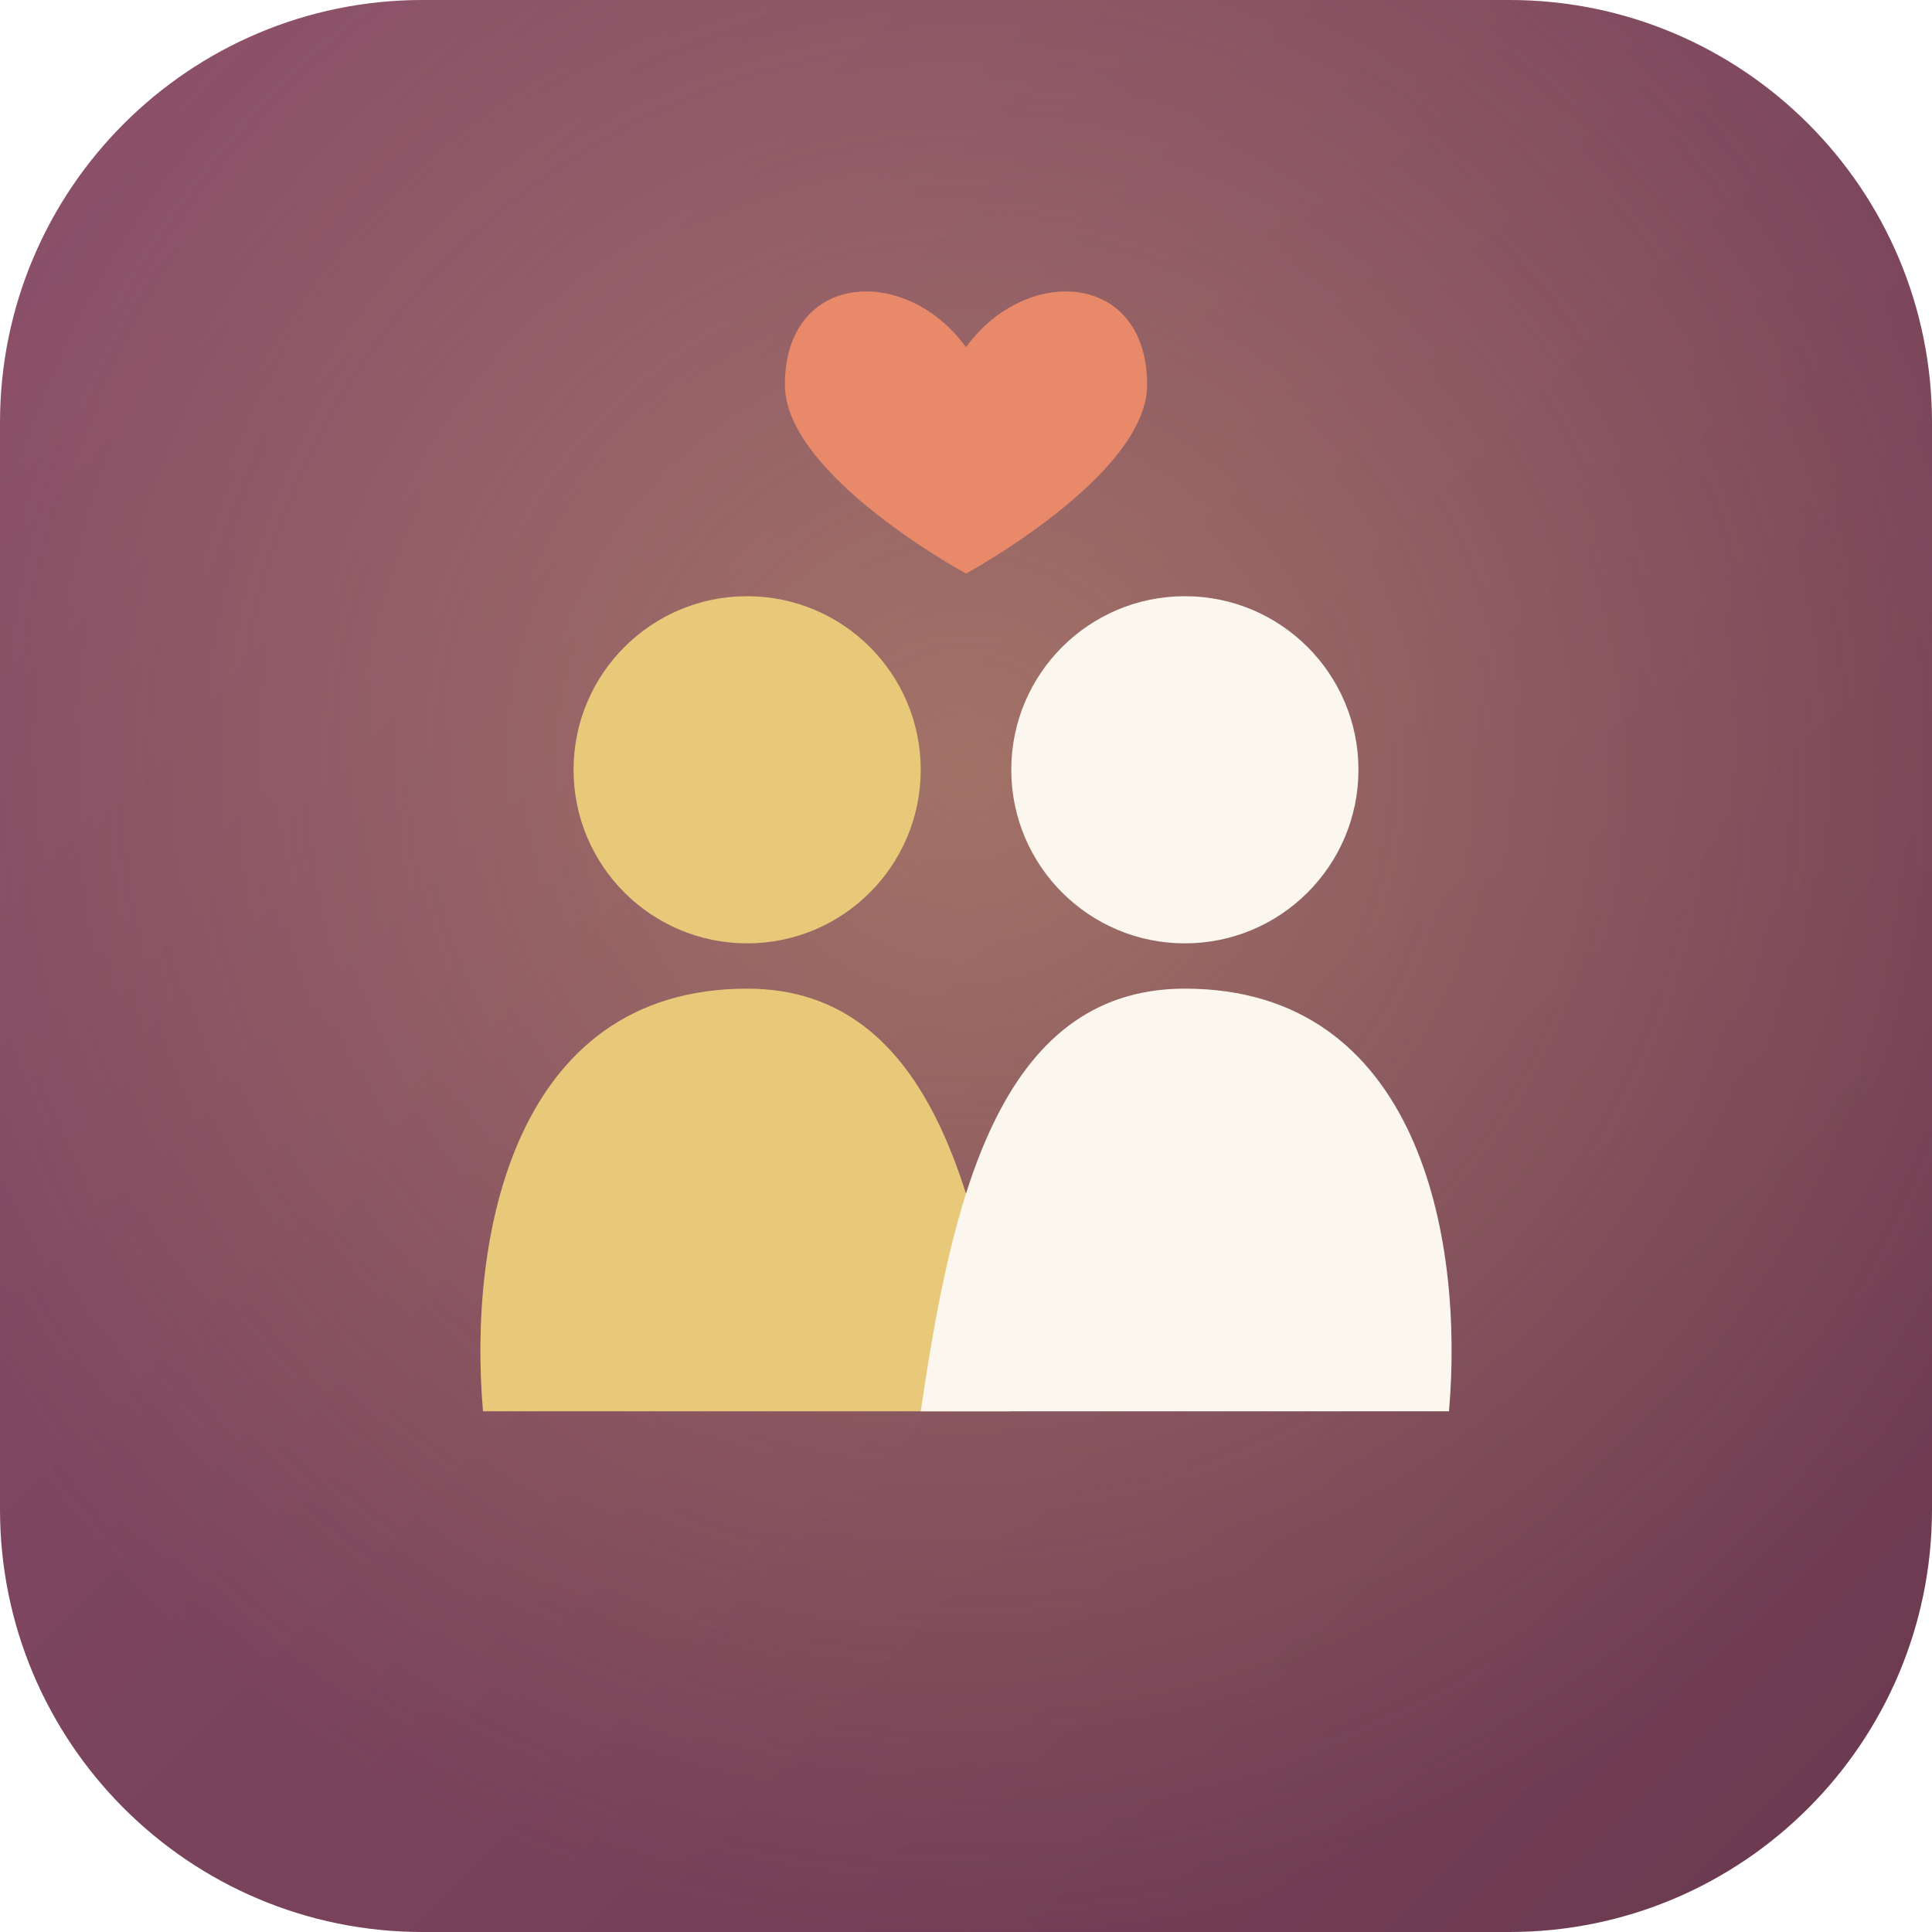
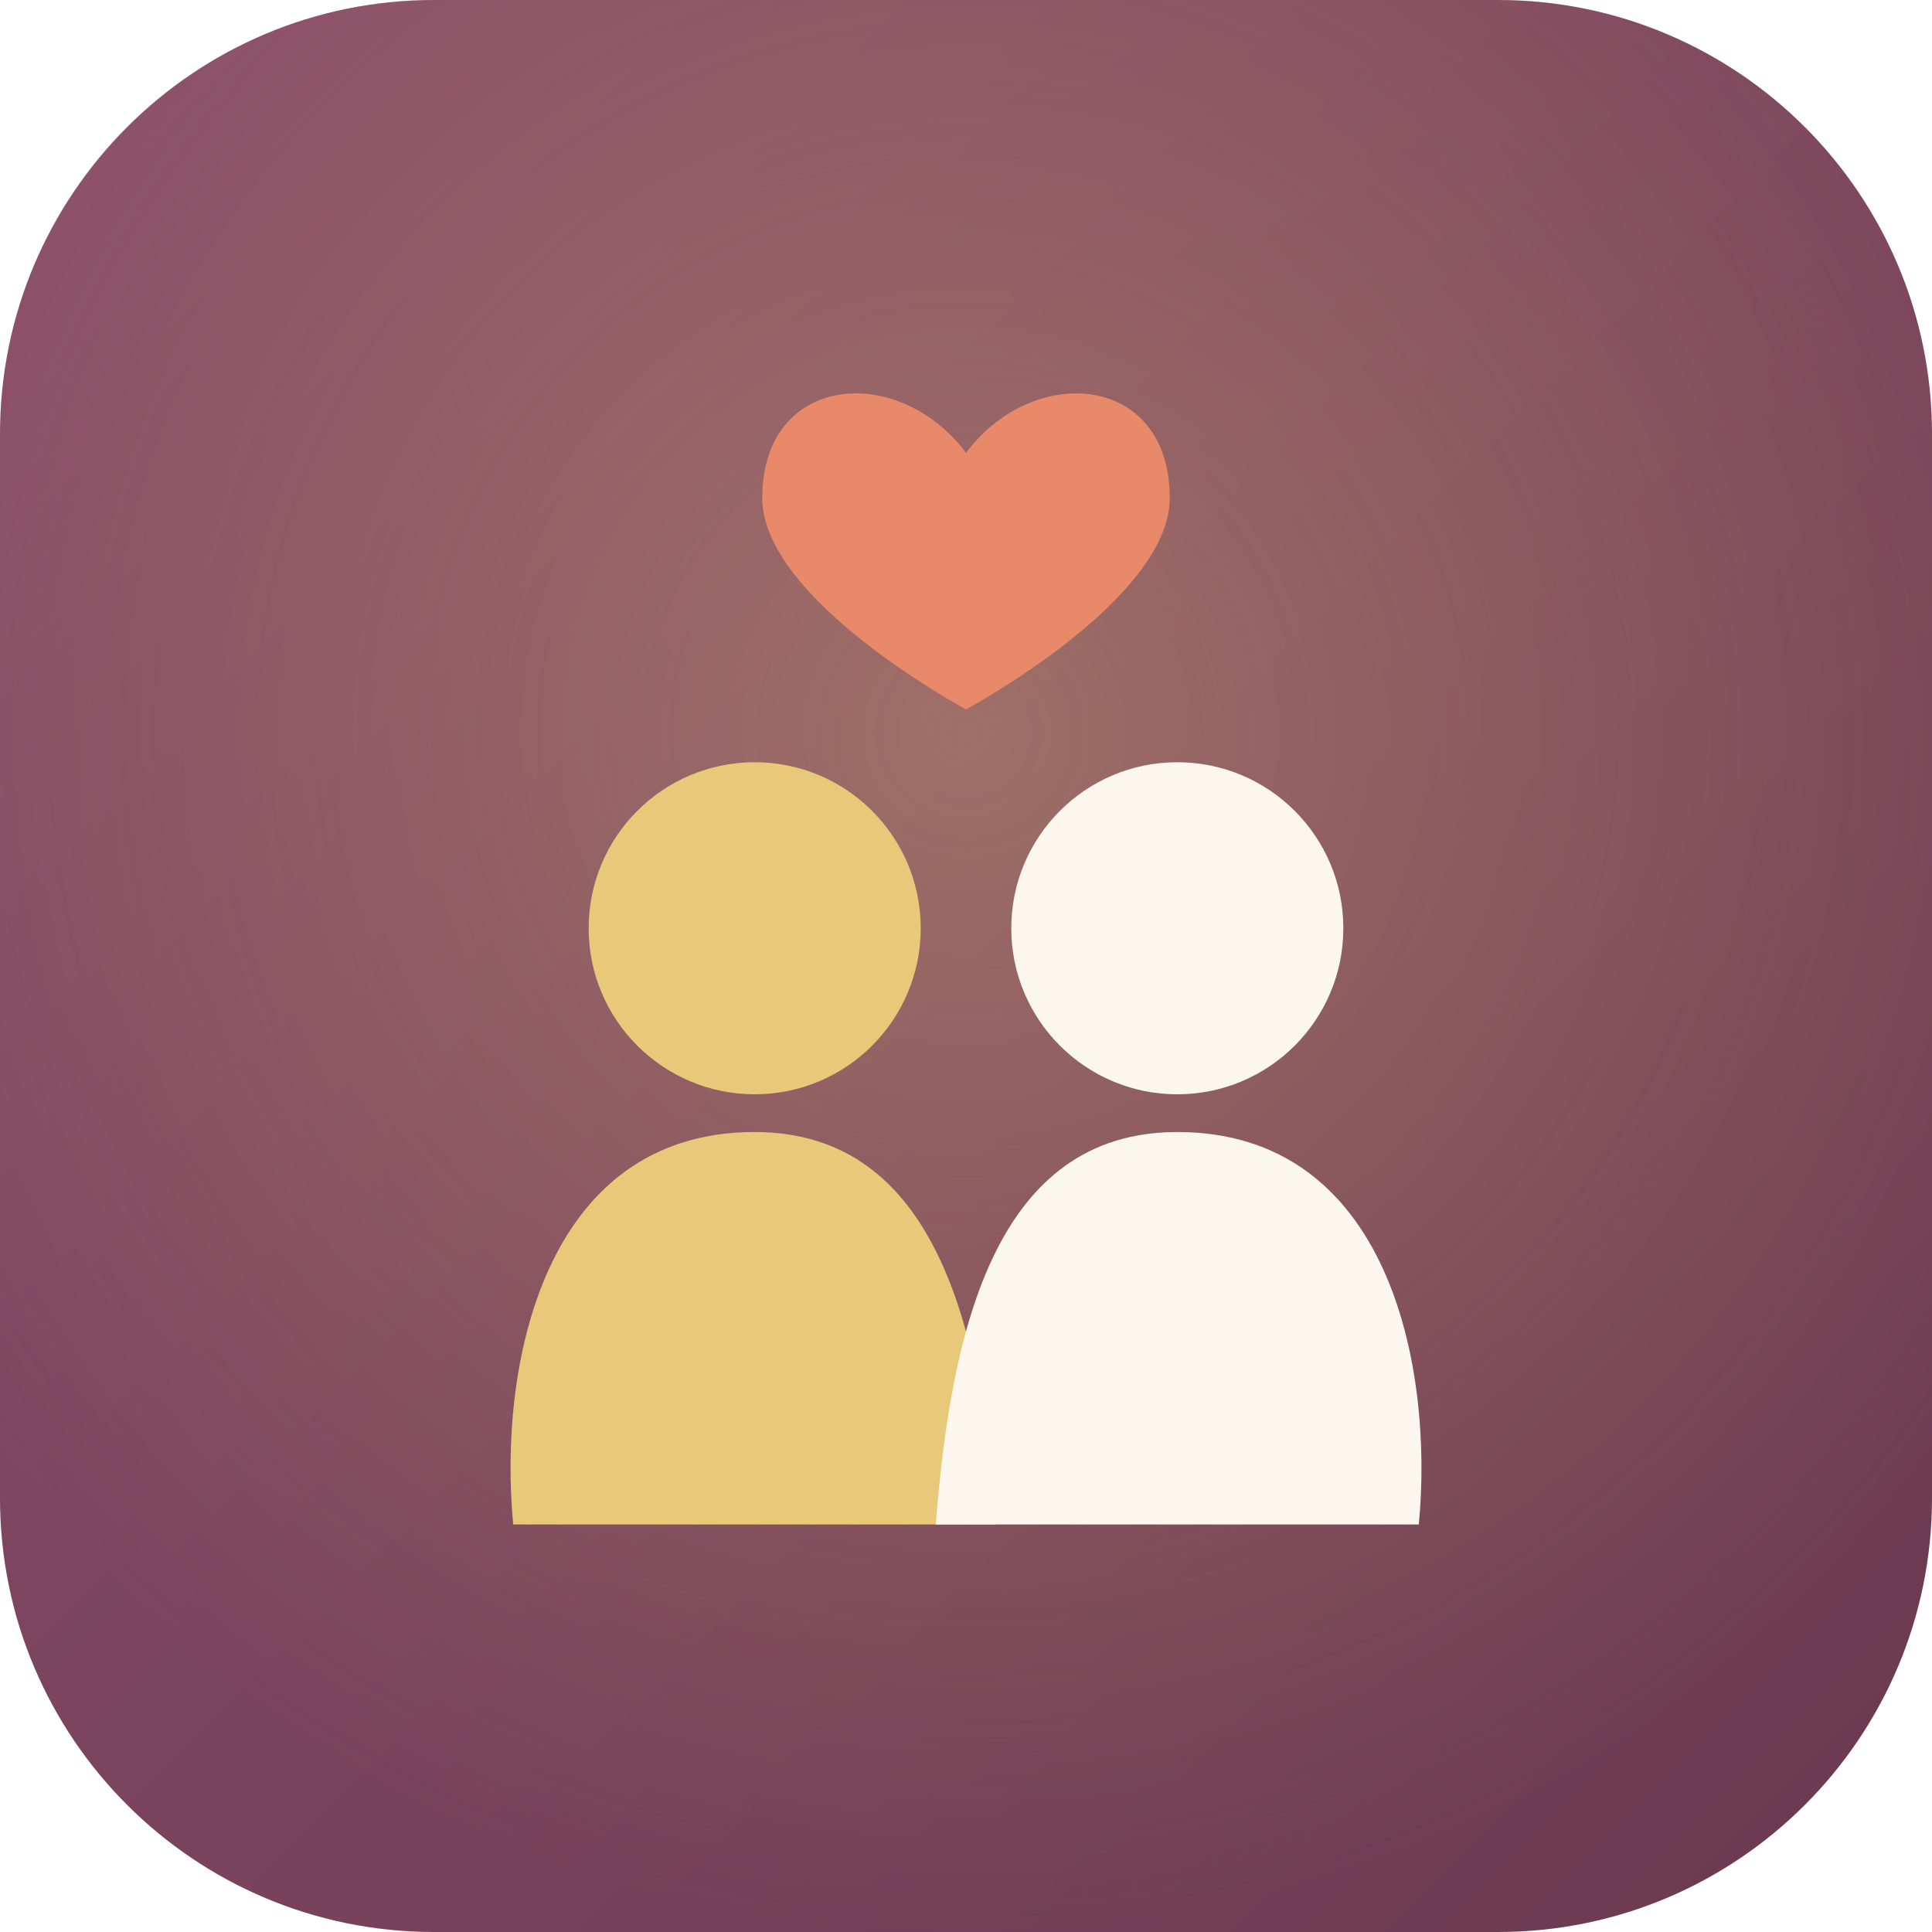
<svg xmlns="http://www.w3.org/2000/svg" width="512" height="512" viewBox="0 0 512 512">
  <defs>
    <linearGradient id="bg" x1="0" y1="0" x2="1" y2="1">
      <stop offset="0" stop-color="#8A4D6A" />
      <stop offset="1" stop-color="#6B3A4F" />
    </linearGradient>
-     <radialGradient id="glow" cx="0.5" cy="0.4" r="0.6">
-       <stop offset="0" stop-color="#E8C879" stop-opacity="0.35" />
+     <radialGradient id="glow" cx="0.5" cy="0.38" r="0.62">
+       <stop offset="0" stop-color="#E8C879" stop-opacity="0.32" />
      <stop offset="1" stop-color="#E8C879" stop-opacity="0" />
    </radialGradient>
  </defs>
-   <rect width="512" height="512" rx="112" fill="url(#bg)" />
-   <rect width="512" height="512" rx="112" fill="url(#glow)" />
-   <g transform="translate(256,250)">
-     <circle cx="-58" cy="-46" r="46" fill="#E8C879" />
-     <path d="M -58 12 C -120 12 -132 78 -128 124 L 12 124 C 4 70 -8 12 -58 12 Z" fill="#E8C879" />
-     <circle cx="58" cy="-46" r="46" fill="#FBF7EE" />
-     <path d="M 58 12 C 120 12 132 78 128 124 L -12 124 C -4 70 8 12 58 12 Z" fill="#FBF7EE" />
+   <rect width="512" height="512" rx="115" fill="url(#bg)" />
+   <rect width="512" height="512" rx="115" fill="url(#glow)" />
+   <path d="M 256 120     C 238 96 202 99 202 132     C 202 159 256 188 256 188     C 256 188 310 159 310 132     C 310 99 274 96 256 120 Z" fill="#E8896A" />
+   <g transform="translate(256,288)">
+     <circle cx="-56" cy="-42" r="44" fill="#E8C879" />
+     <path d="M -56 12              C -112 12 -124 74 -120 116              L 8 116              C 4 64 -8 12 -56 12 Z" fill="#E8C879" />
+     <circle cx="56" cy="-42" r="44" fill="#FBF7EE" />
+     <path d="M 56 12              C 112 12 124 74 120 116              L -8 116              C -4 64 8 12 56 12 Z" fill="#FBF7EE" />
  </g>
-   <path d="M 256 92     C 240 70 208 72 208 102     C 208 126 256 152 256 152     C 256 152 304 126 304 102     C 304 72 272 70 256 92 Z" fill="#E8896A" />
</svg>
